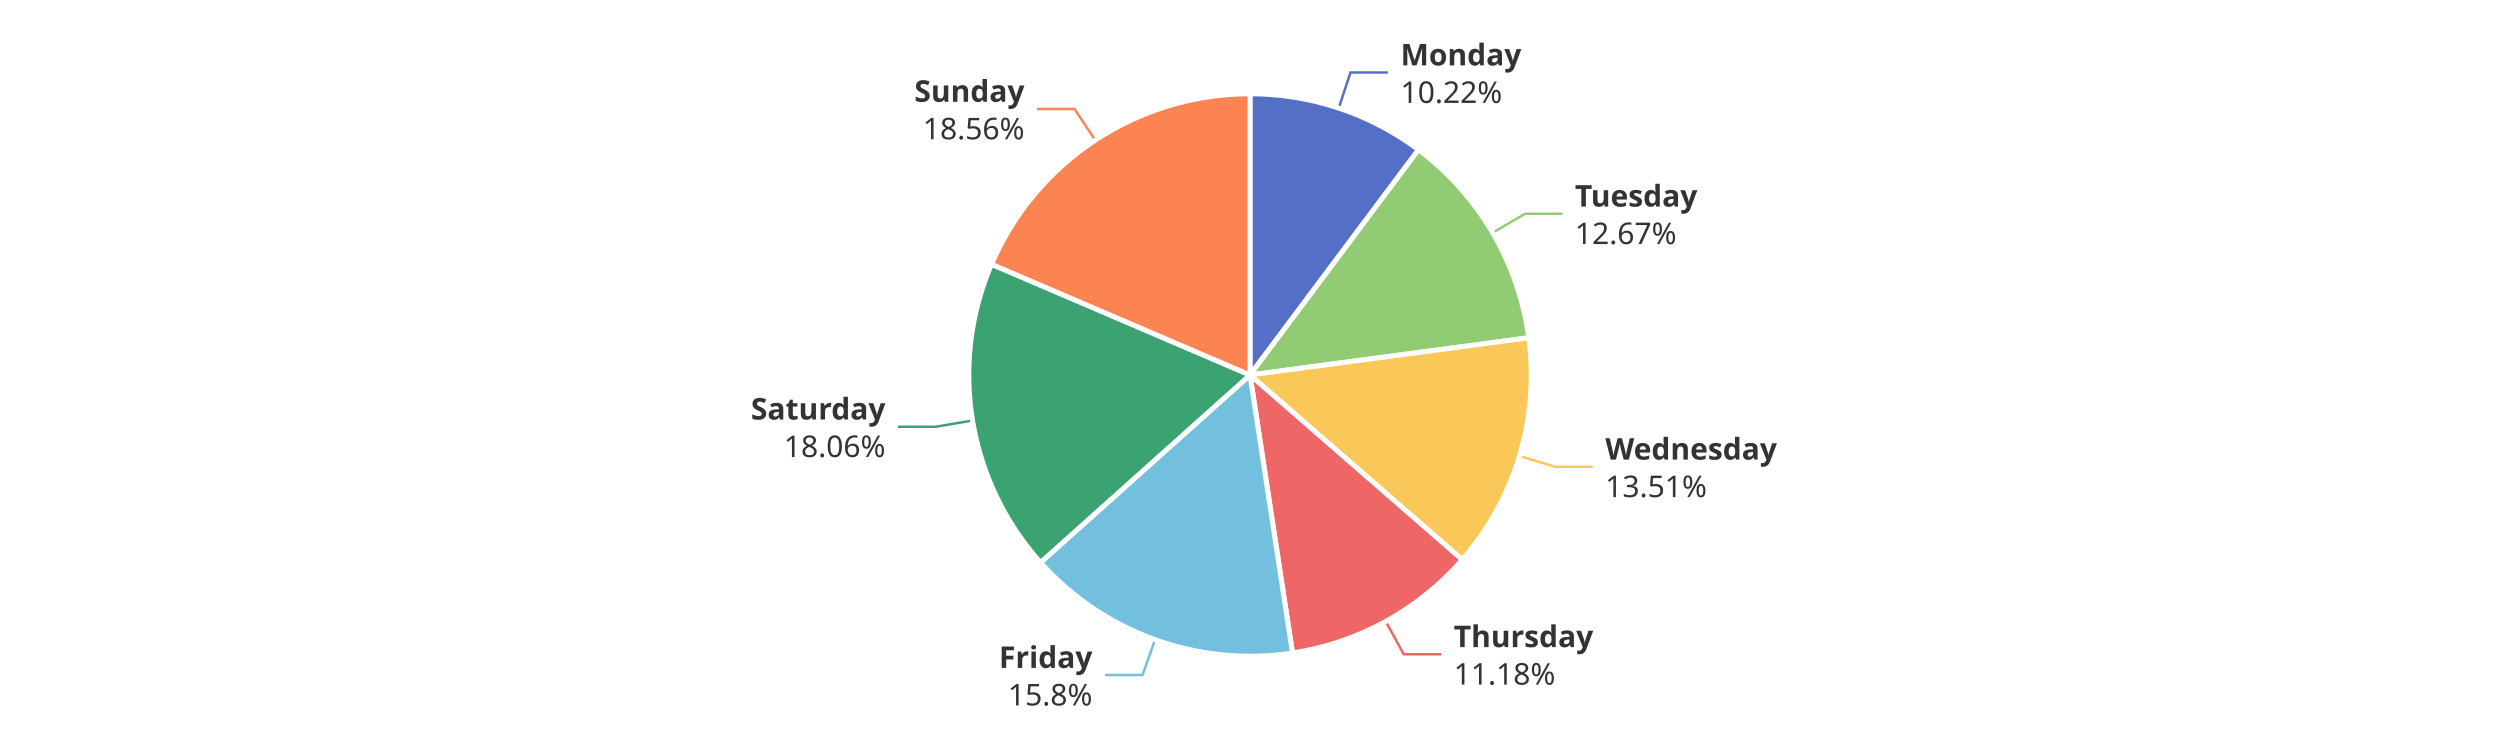
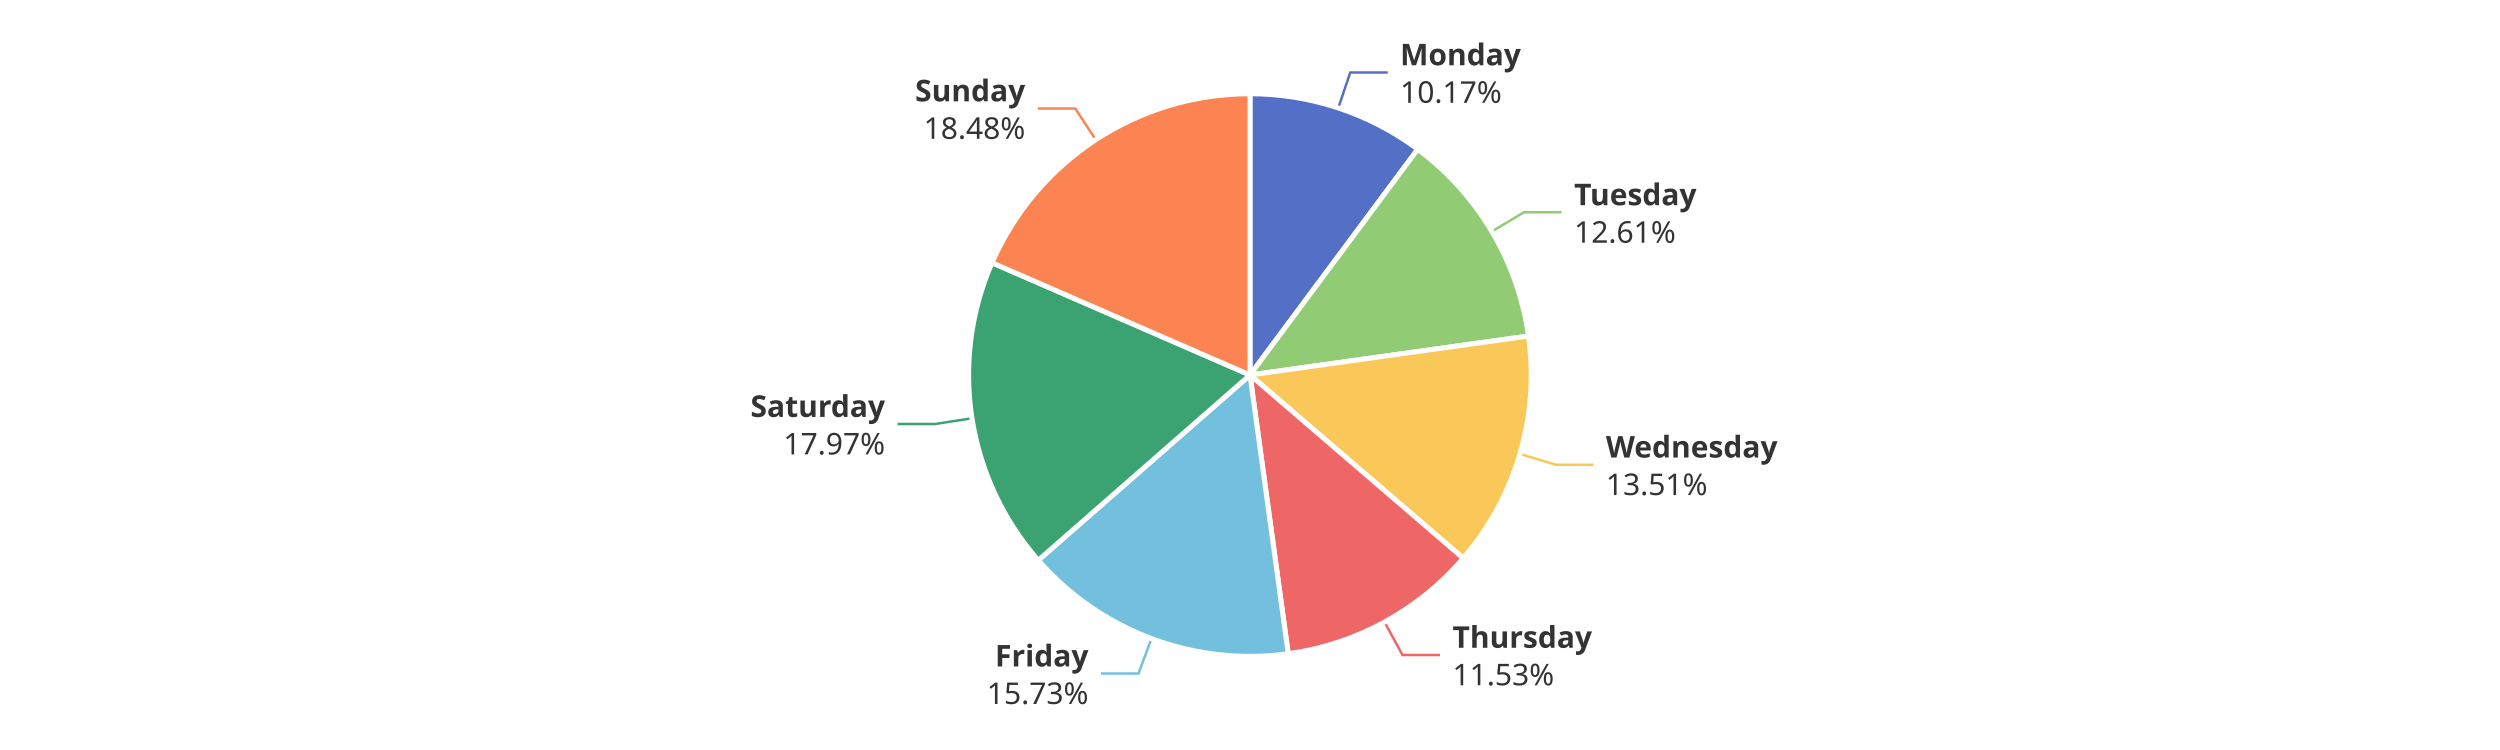
<svg xmlns="http://www.w3.org/2000/svg" width="1000" height="300" version="1.1" baseProfile="full" viewBox="0 0 1000 300">
  <rect width="1000" height="300" x="0" y="0" id="0" fill="#ffffff" />
-   <polyline points="535.5 43.2 540.2 29 555.2 29" fill="none" stroke="#5470c6" />
-   <polyline points="597 93.1 610 85.5 625 85.5" fill="none" stroke="#91cc75" />
-   <polyline points="607.7 182.4 622.1 186.7 637.1 186.7" fill="none" stroke="#fac858" />
-   <polyline points="554.3 248.6 561.5 261.7 576.5 261.7" fill="none" stroke="#ee6666" />
-   <polyline points="462 255.9 457 270 442 270" fill="none" stroke="#73c0de" />
-   <polyline points="389 168.2 374.2 170.7 359.2 170.7" fill="none" stroke="#3ba272" />
-   <polyline points="438.1 56.1 429.8 43.6 414.8 43.6" fill="none" stroke="#fc8452" />
-   <path d="M500 37.5A112.5 112.5 0 0 1 567.4 59.9L500 150Z" fill="#5470c6" stroke="#fff" stroke-width="2" stroke-linejoin="round" />
-   <path d="M567.4 59.9A112.5 112.5 0 0 1 611.5 135.1L500 150Z" fill="#91cc75" stroke="#fff" stroke-width="2" stroke-linejoin="round" />
-   <path d="M611.5 135.1A112.5 112.5 0 0 1 584.9 223.9L500 150Z" fill="#fac858" stroke="#fff" stroke-width="2" stroke-linejoin="round" />
-   <path d="M584.9 223.9A112.5 112.5 0 0 1 517 261.2L500 150Z" fill="#ee6666" stroke="#fff" stroke-width="2" stroke-linejoin="round" />
-   <path d="M517 261.2A112.5 112.5 0 0 1 416.2 225L500 150Z" fill="#73c0de" stroke="#fff" stroke-width="2" stroke-linejoin="round" />
-   <path d="M416.2 225A112.5 112.5 0 0 1 396.6 105.7L500 150Z" fill="#3ba272" stroke="#fff" stroke-width="2" stroke-linejoin="round" />
-   <path d="M396.6 105.7A112.5 112.5 0 0 1 500 37.5L500 150Z" fill="#fc8452" stroke="#fff" stroke-width="2" stroke-linejoin="round" />
-   <path d="M0 -15l42.8 0l0 30l-42.8 0Z" transform="translate(560.2368 29.0155)" fill="none" />
-   <text dominant-baseline="central" text-anchor="start" style="font-size:12px;font-family:sans-serif;font-weight:bold;" y="-7.5" transform="translate(560.2368 29.0155)" fill="#333" stroke="rgb(255,255,255)" stroke-width="2" paint-order="stroke" stroke-miterlimit="2">Monday</text>
-   <text dominant-baseline="central" text-anchor="start" style="font-size:12px;font-family:sans-serif;" y="7.5" transform="translate(560.2368 29.0155)" fill="#333" stroke="rgb(255,255,255)" stroke-width="2" paint-order="stroke" stroke-miterlimit="2">10.22%</text>
-   <path d="M0 -15l46.2 0l0 30l-46.2 0Z" transform="translate(629.9682 85.4769)" fill="none" />
-   <text dominant-baseline="central" text-anchor="start" style="font-size:12px;font-family:sans-serif;font-weight:bold;" y="-7.5" transform="translate(629.9682 85.4769)" fill="#333" stroke="rgb(255,255,255)" stroke-width="2" paint-order="stroke" stroke-miterlimit="2">Tuesday</text>
-   <text dominant-baseline="central" text-anchor="start" style="font-size:12px;font-family:sans-serif;" y="7.5" transform="translate(629.9682 85.4769)" fill="#333" stroke="rgb(255,255,255)" stroke-width="2" paint-order="stroke" stroke-miterlimit="2">12.67%</text>
-   <path d="M0 -15l63.6 0l0 30l-63.6 0Z" transform="translate(642.1083 186.6854)" fill="none" />
-   <text dominant-baseline="central" text-anchor="start" style="font-size:12px;font-family:sans-serif;font-weight:bold;" y="-7.5" transform="translate(642.1083 186.6854)" fill="#333" stroke="rgb(255,255,255)" stroke-width="2" paint-order="stroke" stroke-miterlimit="2">Wednesday</text>
-   <text dominant-baseline="central" text-anchor="start" style="font-size:12px;font-family:sans-serif;" y="7.5" transform="translate(642.1083 186.6854)" fill="#333" stroke="rgb(255,255,255)" stroke-width="2" paint-order="stroke" stroke-miterlimit="2">13.51%</text>
-   <path d="M0 -15l50.2 0l0 30l-50.2 0Z" transform="translate(581.4938 261.6905)" fill="none" />
-   <text dominant-baseline="central" text-anchor="start" style="font-size:12px;font-family:sans-serif;font-weight:bold;" y="-7.5" transform="translate(581.4938 261.6905)" fill="#333" stroke="rgb(255,255,255)" stroke-width="2" paint-order="stroke" stroke-miterlimit="2">Thursday</text>
-   <text dominant-baseline="central" text-anchor="start" style="font-size:12px;font-family:sans-serif;" y="7.5" transform="translate(581.4938 261.6905)" fill="#333" stroke="rgb(255,255,255)" stroke-width="2" paint-order="stroke" stroke-miterlimit="2">11.18%</text>
-   <path d="M-34.2 -15l34.2 0l0 30l-34.2 0Z" transform="translate(436.9617 270.0165)" fill="none" />
-   <text dominant-baseline="central" text-anchor="end" style="font-size:12px;font-family:sans-serif;font-weight:bold;" y="-7.5" transform="translate(436.9617 270.0165)" fill="#333" stroke="rgb(255,255,255)" stroke-width="2" paint-order="stroke" stroke-miterlimit="2">Friday</text>
-   <text dominant-baseline="central" text-anchor="end" style="font-size:12px;font-family:sans-serif;" y="7.5" transform="translate(436.9617 270.0165)" fill="#333" stroke="rgb(255,255,255)" stroke-width="2" paint-order="stroke" stroke-miterlimit="2">15.8%</text>
-   <path d="M-48.2 -15l48.2 0l0 30l-48.2 0Z" transform="translate(354.1845 170.6572)" fill="none" />
-   <text dominant-baseline="central" text-anchor="end" style="font-size:12px;font-family:sans-serif;font-weight:bold;" y="-7.5" transform="translate(354.1845 170.6572)" fill="#333" stroke="rgb(255,255,255)" stroke-width="2" paint-order="stroke" stroke-miterlimit="2">Saturday</text>
-   <text dominant-baseline="central" text-anchor="end" style="font-size:12px;font-family:sans-serif;" y="7.5" transform="translate(354.1845 170.6572)" fill="#333" stroke="rgb(255,255,255)" stroke-width="2" paint-order="stroke" stroke-miterlimit="2">18.06%</text>
-   <path d="M-40.9 -15l40.9 0l0 30l-40.9 0Z" transform="translate(409.7988 43.5667)" fill="none" />
-   <text dominant-baseline="central" text-anchor="end" style="font-size:12px;font-family:sans-serif;font-weight:bold;" y="-7.5" transform="translate(409.7988 43.5667)" fill="#333" stroke="rgb(255,255,255)" stroke-width="2" paint-order="stroke" stroke-miterlimit="2">Sunday</text>
-   <text dominant-baseline="central" text-anchor="end" style="font-size:12px;font-family:sans-serif;" y="7.5" transform="translate(409.7988 43.5667)" fill="#333" stroke="rgb(255,255,255)" stroke-width="2" paint-order="stroke" stroke-miterlimit="2">18.56%</text>
+   <polyline points="535.3 43.2 540.1 29 555.1 29" fill="none" stroke="#5470c6" />
+   <polyline points="596.7 92.6 609.6 84.9 624.6 84.9" fill="none" stroke="#91cc75" />
+   <polyline points="608 181.6 622.4 185.9 637.4 185.9" fill="none" stroke="#fac858" />
+   <polyline points="553.8 248.8 561 262 576 262" fill="none" stroke="#ee6666" />
+   <polyline points="460.6 255.4 455.4 269.4 440.4 269.4" fill="none" stroke="#73c0de" />
+   <polyline points="388.8 167.3 374 169.6 359 169.6" fill="none" stroke="#3ba272" />
+   <polyline points="438.3 55.9 430.1 43.4 415.1 43.4" fill="none" stroke="#fc8452" />
+   <path d="M500 37.5A112.5 112.5 0 0 1 567.1 59.7L500 150Z" fill="#5470c6" stroke="#fff" stroke-width="2" stroke-linejoin="round" />
+   <path d="M567.1 59.7A112.5 112.5 0 0 1 611.4 134.4L500 150Z" fill="#91cc75" stroke="#fff" stroke-width="2" stroke-linejoin="round" />
+   <path d="M611.4 134.4A112.5 112.5 0 0 1 585.3 223.3L500 150Z" fill="#fac858" stroke="#fff" stroke-width="2" stroke-linejoin="round" />
+   <path d="M585.3 223.3A112.5 112.5 0 0 1 515.3 261.5L500 150Z" fill="#ee6666" stroke="#fff" stroke-width="2" stroke-linejoin="round" />
+   <path d="M515.3 261.5A112.5 112.5 0 0 1 415.3 224.1L500 150Z" fill="#73c0de" stroke="#fff" stroke-width="2" stroke-linejoin="round" />
+   <path d="M415.3 224.1A112.5 112.5 0 0 1 396.8 105.1L500 150Z" fill="#3ba272" stroke="#fff" stroke-width="2" stroke-linejoin="round" />
+   <path d="M396.8 105.1A112.5 112.5 0 0 1 500 37.5L500 150Z" fill="#fc8452" stroke="#fff" stroke-width="2" stroke-linejoin="round" />
+   <path d="M0 -15l42.8 0l0 30l-42.8 0Z" transform="translate(560.0506 28.9537)" fill="none" />
+   <text dominant-baseline="central" text-anchor="start" style="font-size:12px;font-family:sans-serif;font-weight:bold;" y="-7.5" transform="translate(560.0506 28.9537)" fill="#333" stroke="rgb(255,255,255)" stroke-width="2" paint-order="stroke" stroke-miterlimit="2">Monday</text>
+   <text dominant-baseline="central" text-anchor="start" style="font-size:12px;font-family:sans-serif;" y="7.5" transform="translate(560.0506 28.9537)" fill="#333" stroke="rgb(255,255,255)" stroke-width="2" paint-order="stroke" stroke-miterlimit="2">10.17%</text>
+   <path d="M0 -15l46.2 0l0 30l-46.2 0Z" transform="translate(629.6493 84.9363)" fill="none" />
+   <text dominant-baseline="central" text-anchor="start" style="font-size:12px;font-family:sans-serif;font-weight:bold;" y="-7.5" transform="translate(629.6493 84.9363)" fill="#333" stroke="rgb(255,255,255)" stroke-width="2" paint-order="stroke" stroke-miterlimit="2">Tuesday</text>
+   <text dominant-baseline="central" text-anchor="start" style="font-size:12px;font-family:sans-serif;" y="7.5" transform="translate(629.6493 84.9363)" fill="#333" stroke="rgb(255,255,255)" stroke-width="2" paint-order="stroke" stroke-miterlimit="2">12.61%</text>
+   <path d="M0 -15l63.6 0l0 30l-63.6 0Z" transform="translate(642.3523 185.8632)" fill="none" />
+   <text dominant-baseline="central" text-anchor="start" style="font-size:12px;font-family:sans-serif;font-weight:bold;" y="-7.5" transform="translate(642.3523 185.8632)" fill="#333" stroke="rgb(255,255,255)" stroke-width="2" paint-order="stroke" stroke-miterlimit="2">Wednesday</text>
+   <text dominant-baseline="central" text-anchor="start" style="font-size:12px;font-family:sans-serif;" y="7.5" transform="translate(642.3523 185.8632)" fill="#333" stroke="rgb(255,255,255)" stroke-width="2" paint-order="stroke" stroke-miterlimit="2">13.51%</text>
+   <path d="M0 -15l50.2 0l0 30l-50.2 0Z" transform="translate(581.0075 261.9568)" fill="none" />
+   <text dominant-baseline="central" text-anchor="start" style="font-size:12px;font-family:sans-serif;font-weight:bold;" y="-7.5" transform="translate(581.0075 261.9568)" fill="#333" stroke="rgb(255,255,255)" stroke-width="2" paint-order="stroke" stroke-miterlimit="2">Thursday</text>
+   <text dominant-baseline="central" text-anchor="start" style="font-size:12px;font-family:sans-serif;" y="7.5" transform="translate(581.0075 261.9568)" fill="#333" stroke="rgb(255,255,255)" stroke-width="2" paint-order="stroke" stroke-miterlimit="2">11.53%</text>
+   <path d="M-40.9 -15l40.9 0l0 30l-40.9 0Z" transform="translate(435.3776 269.4366)" fill="none" />
+   <text dominant-baseline="central" text-anchor="end" style="font-size:12px;font-family:sans-serif;font-weight:bold;" y="-7.5" transform="translate(435.3776 269.4366)" fill="#333" stroke="rgb(255,255,255)" stroke-width="2" paint-order="stroke" stroke-miterlimit="2">Friday</text>
+   <text dominant-baseline="central" text-anchor="end" style="font-size:12px;font-family:sans-serif;" y="7.5" transform="translate(435.3776 269.4366)" fill="#333" stroke="rgb(255,255,255)" stroke-width="2" paint-order="stroke" stroke-miterlimit="2">15.73%</text>
+   <path d="M-48.2 -15l48.2 0l0 30l-48.2 0Z" transform="translate(354.0172 169.611)" fill="none" />
+   <text dominant-baseline="central" text-anchor="end" style="font-size:12px;font-family:sans-serif;font-weight:bold;" y="-7.5" transform="translate(354.0172 169.611)" fill="#333" stroke="rgb(255,255,255)" stroke-width="2" paint-order="stroke" stroke-miterlimit="2">Saturday</text>
+   <text dominant-baseline="central" text-anchor="end" style="font-size:12px;font-family:sans-serif;" y="7.5" transform="translate(354.0172 169.611)" fill="#333" stroke="rgb(255,255,255)" stroke-width="2" paint-order="stroke" stroke-miterlimit="2">17.97%</text>
+   <path d="M-40.9 -15l40.9 0l0 30l-40.9 0Z" transform="translate(410.0939 43.3727)" fill="none" />
+   <text dominant-baseline="central" text-anchor="end" style="font-size:12px;font-family:sans-serif;font-weight:bold;" y="-7.5" transform="translate(410.0939 43.3727)" fill="#333" stroke="rgb(255,255,255)" stroke-width="2" paint-order="stroke" stroke-miterlimit="2">Sunday</text>
+   <text dominant-baseline="central" text-anchor="end" style="font-size:12px;font-family:sans-serif;" y="7.5" transform="translate(410.0939 43.3727)" fill="#333" stroke="rgb(255,255,255)" stroke-width="2" paint-order="stroke" stroke-miterlimit="2">18.48%</text>
</svg>
